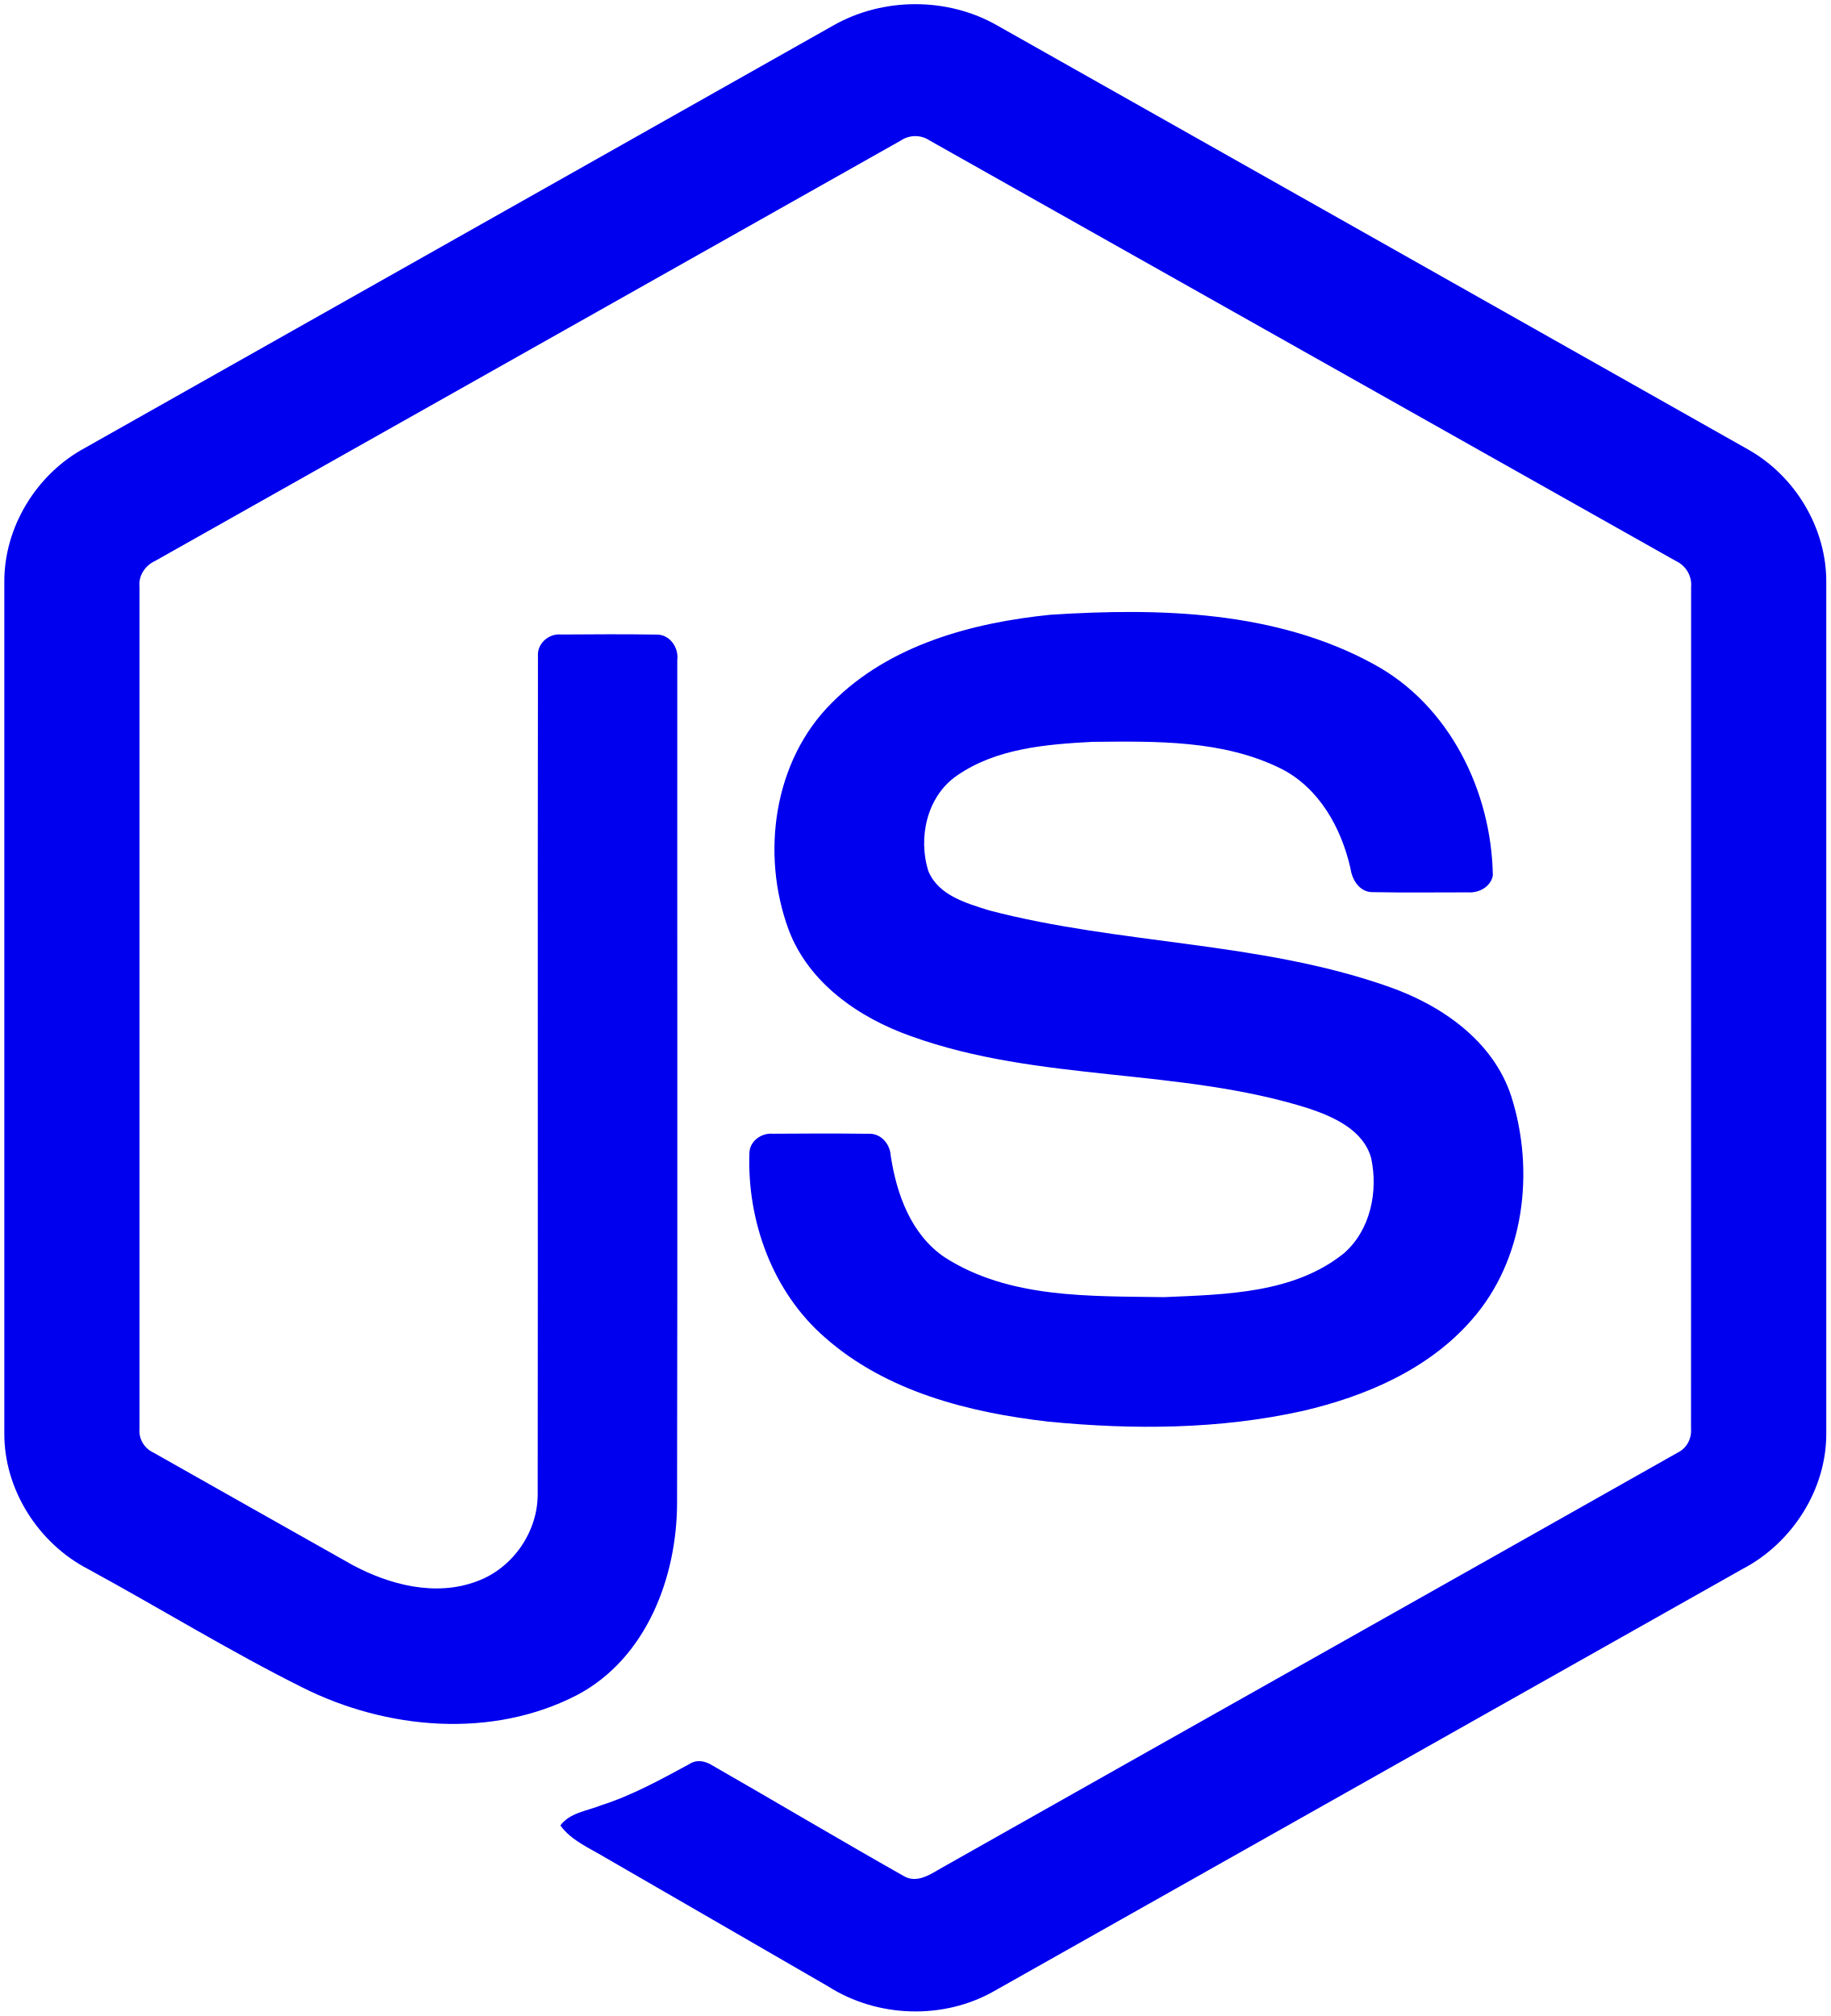
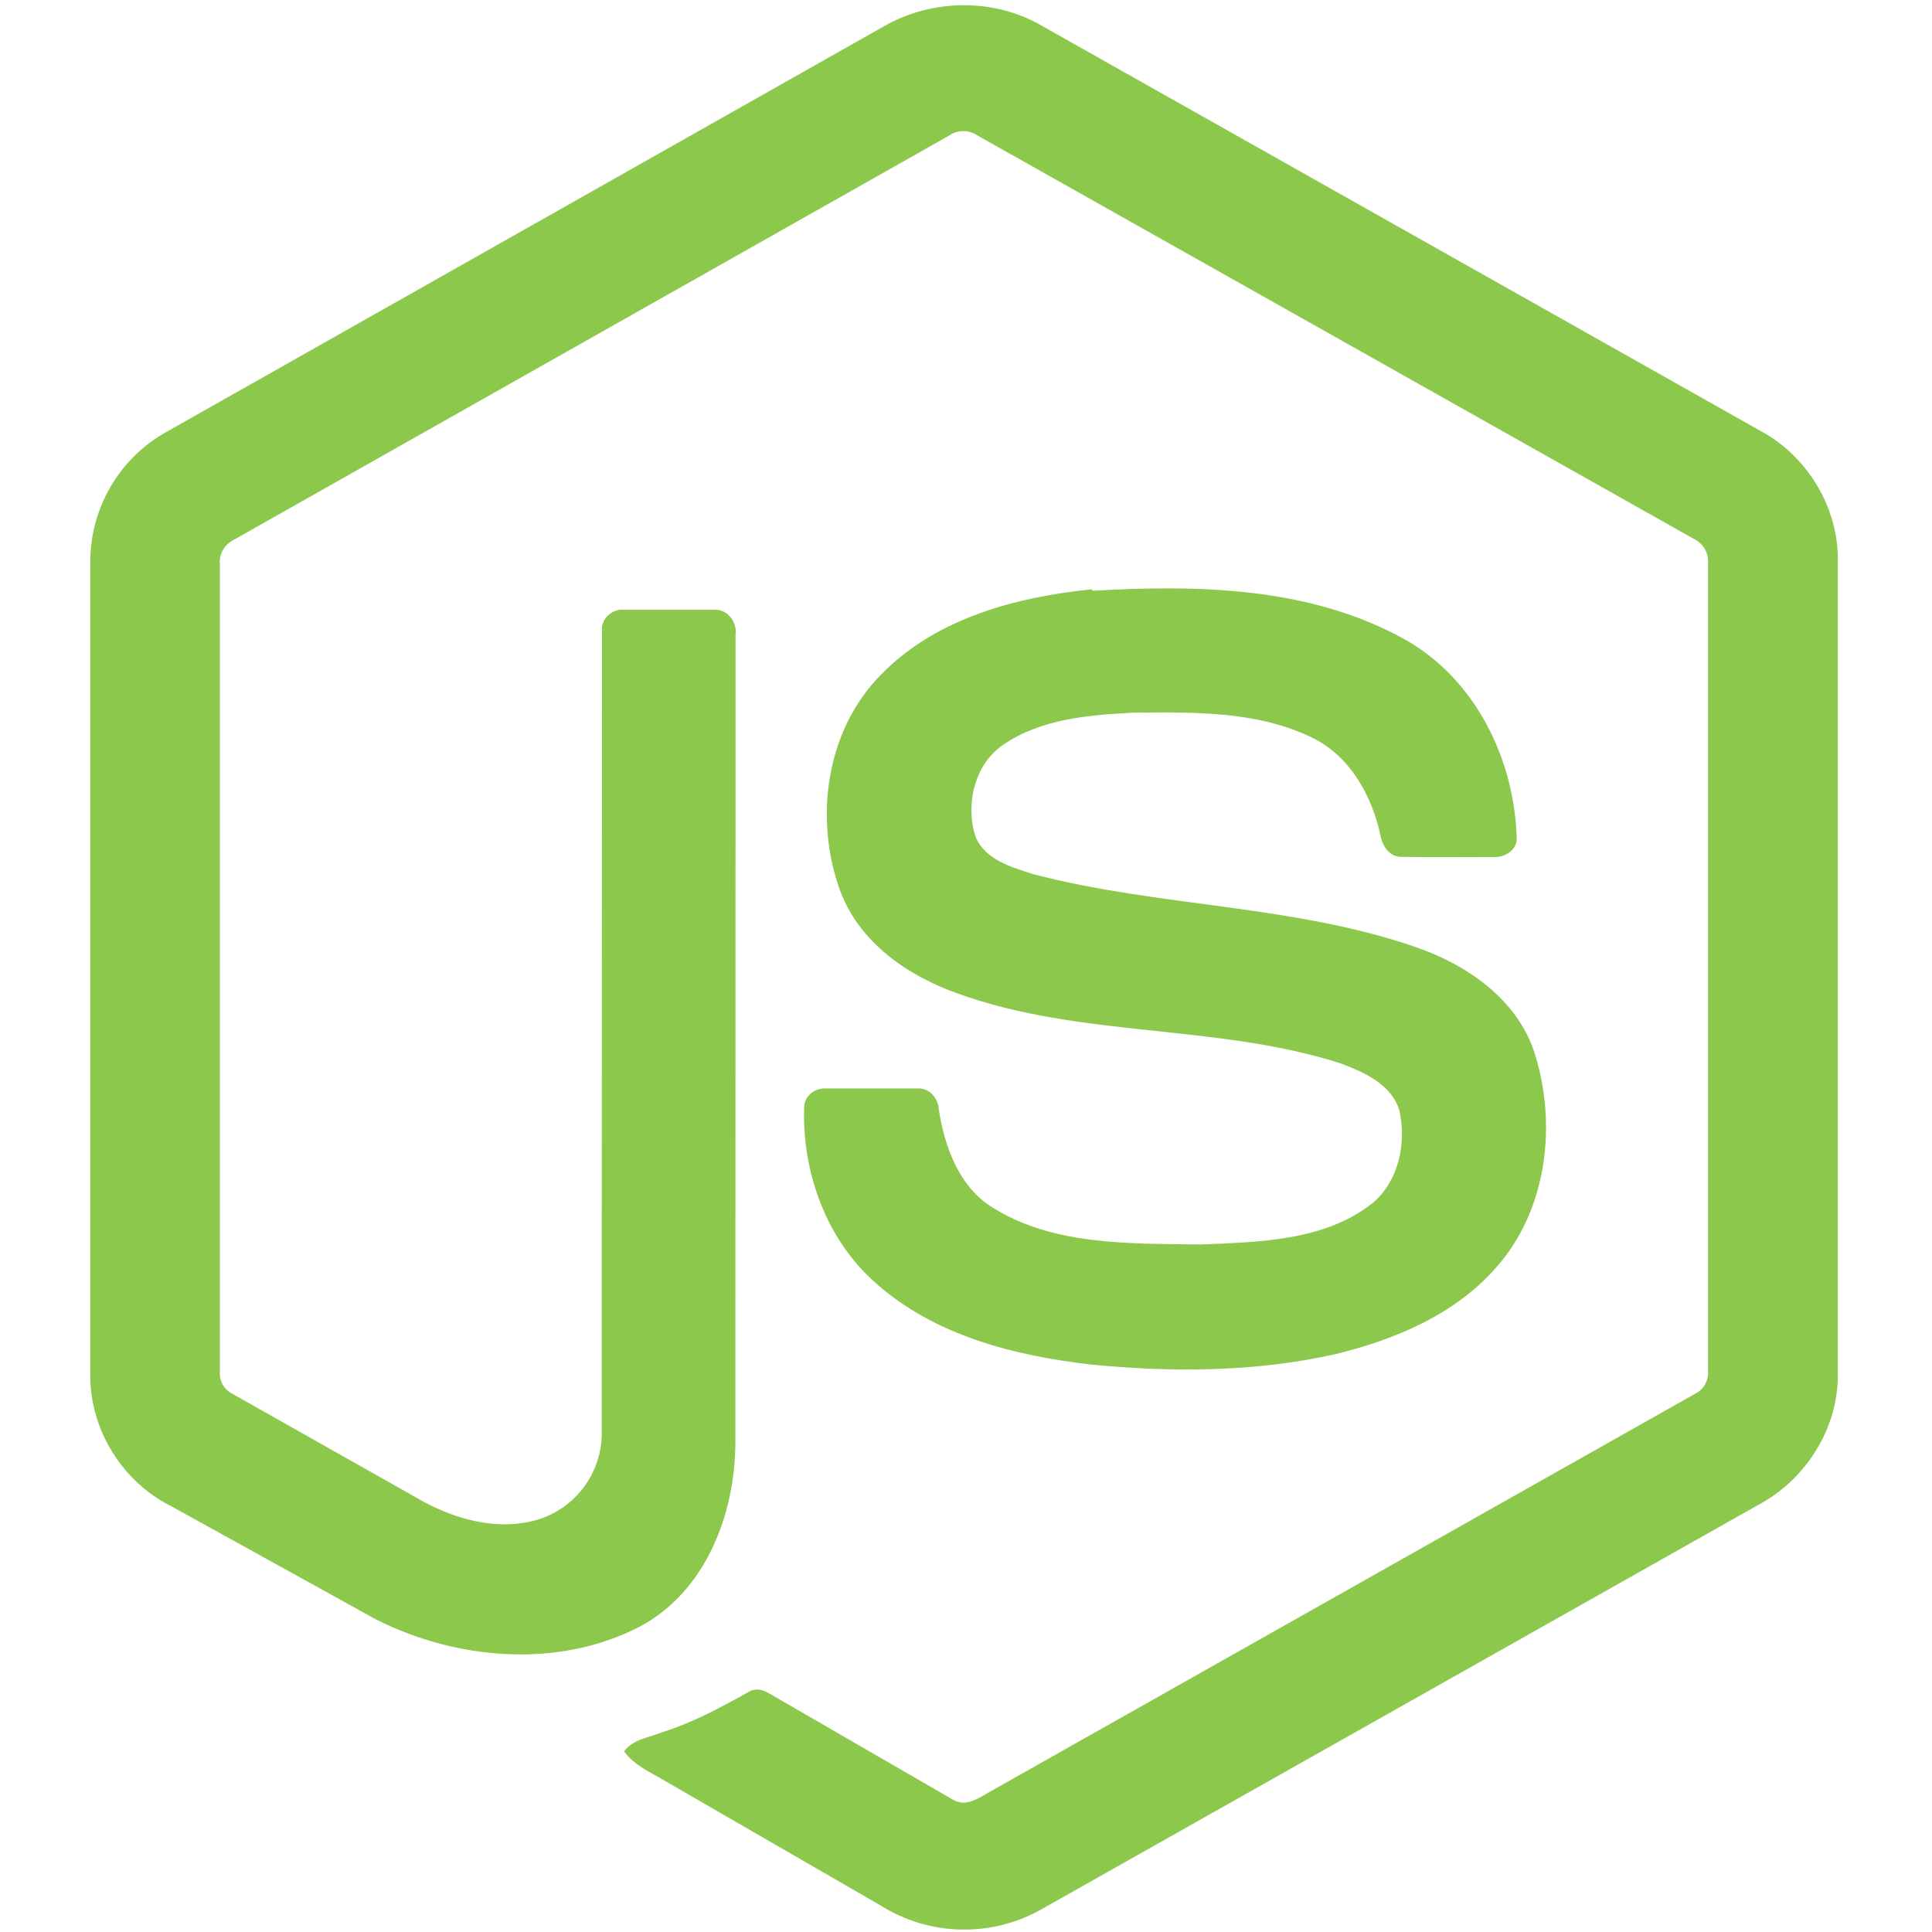
- <svg xmlns="http://www.w3.org/2000/svg" width="2270" height="2500" viewBox="0 0 256 282" preserveAspectRatio="xMinYMin meet">
-   <g fill="#0000ee">
-     <path d="M116.504 3.58c6.962-3.985 16.03-4.003 22.986 0 34.995 19.774 70.001 39.517 104.99 59.303 6.581 3.707 10.983 11.031 10.916 18.614v118.968c.049 7.897-4.788 15.396-11.731 19.019-34.88 19.665-69.742 39.354-104.616 59.019-7.106 4.063-16.356 3.75-23.24-.646-10.457-6.062-20.932-12.094-31.39-18.15-2.137-1.274-4.546-2.288-6.055-4.36 1.334-1.798 3.719-2.022 5.657-2.807 4.365-1.388 8.374-3.616 12.384-5.778 1.014-.694 2.252-.428 3.224.193 8.942 5.127 17.805 10.403 26.777 15.481 1.914 1.105 3.852-.362 5.488-1.274 34.228-19.345 68.498-38.617 102.72-57.968 1.268-.61 1.969-1.956 1.866-3.345.024-39.245.006-78.497.012-117.742.145-1.576-.767-3.025-2.192-3.67-34.759-19.575-69.5-39.18-104.253-58.76a3.621 3.621 0 0 0-4.094-.006C91.2 39.257 56.465 58.88 21.712 78.454c-1.42.646-2.373 2.071-2.204 3.653.006 39.245 0 78.497 0 117.748a3.329 3.329 0 0 0 1.89 3.303c9.274 5.259 18.56 10.481 27.84 15.722 5.228 2.814 11.647 4.486 17.407 2.33 5.083-1.823 8.646-7.01 8.549-12.407.048-39.016-.024-78.038.036-117.048-.127-1.732 1.516-3.163 3.2-3 4.456-.03 8.918-.06 13.374.012 1.86-.042 3.14 1.823 2.91 3.568-.018 39.263.048 78.527-.03 117.79.012 10.464-4.287 21.85-13.966 26.97-11.924 6.177-26.662 4.867-38.442-1.056-10.198-5.09-19.93-11.097-29.947-16.55C5.368 215.886.555 208.357.604 200.466V81.497c-.073-7.74 4.504-15.197 11.29-18.85C46.768 42.966 81.636 23.27 116.504 3.58z" />
-     <path d="M146.928 85.99c15.21-.979 31.493-.58 45.18 6.913 10.597 5.742 16.472 17.793 16.659 29.566-.296 1.588-1.956 2.464-3.472 2.355-4.413-.006-8.827.06-13.24-.03-1.872.072-2.96-1.654-3.195-3.309-1.268-5.633-4.34-11.212-9.642-13.929-8.139-4.075-17.576-3.87-26.451-3.785-6.479.344-13.446.905-18.935 4.715-4.214 2.886-5.494 8.712-3.99 13.404 1.418 3.369 5.307 4.456 8.489 5.458 18.33 4.794 37.754 4.317 55.734 10.626 7.444 2.572 14.726 7.572 17.274 15.366 3.333 10.446 1.872 22.932-5.56 31.318-6.027 6.901-14.805 10.657-23.56 12.697-11.647 2.597-23.734 2.663-35.562 1.51-11.122-1.268-22.696-4.19-31.282-11.768-7.342-6.375-10.928-16.308-10.572-25.895.085-1.619 1.697-2.748 3.248-2.615 4.444-.036 8.888-.048 13.332.006 1.775-.127 3.091 1.407 3.182 3.08.82 5.367 2.837 11 7.517 14.182 9.032 5.827 20.365 5.428 30.707 5.591 8.568-.38 18.186-.495 25.178-6.158 3.689-3.23 4.782-8.634 3.785-13.283-1.08-3.925-5.186-5.754-8.712-6.95-18.095-5.724-37.736-3.647-55.656-10.12-7.275-2.571-14.31-7.432-17.105-14.906-3.9-10.578-2.113-23.662 6.098-31.765 8.006-8.06 19.563-11.164 30.551-12.275z" />
-   </g>
+ <svg xmlns="http://www.w3.org/2000/svg" width="64" height="64" viewBox="0 0 32 32" preserveAspectRatio="xMidYMid" fill="#8cc84b">
+   <path d="M14.656.427c.8-.453 1.82-.455 2.6 0L29.2 7.16c.747.42 1.247 1.253 1.24 2.114v13.5c.005.897-.544 1.748-1.332 2.16l-11.88 6.702a2.6 2.6 0 0 1-2.639-.073l-3.565-2.06c-.243-.145-.516-.26-.688-.495.152-.204.422-.23.642-.32.496-.158.95-.4 1.406-.656.115-.08.256-.05.366.022l3.04 1.758c.217.125.437-.04.623-.145l11.665-6.583c.144-.07.224-.222.212-.38V9.334c.016-.18-.087-.344-.25-.417L16.19 2.244a.41.41 0 0 0-.465-.001L3.892 8.93c-.16.073-.27.235-.25.415v13.37c-.014.158.07.307.215.375l3.162 1.785c.594.32 1.323.5 1.977.265a1.5 1.5 0 0 0 .971-1.409l.003-13.29c-.014-.197.172-.36.363-.34h1.52c.2-.005.357.207.33.405L12.18 23.88c.001 1.188-.487 2.48-1.586 3.063-1.354.7-3.028.553-4.366-.12l-3.4-1.88c-.8-.4-1.337-1.264-1.332-2.16v-13.5a2.46 2.46 0 0 1 1.282-2.141L14.656.427zM18.1 9.785c1.727-.1 3.576-.066 5.13.785 1.203.652 1.87 2.02 1.892 3.358-.034.18-.222.28-.394.267-.5-.001-1.002.007-1.504-.003-.213.008-.336-.188-.363-.376-.144-.64-.493-1.273-1.095-1.582-.924-.463-1.996-.44-3.004-.43-.736.04-1.527.103-2.15.535-.48.328-.624 1-.453 1.522.16.383.603.506.964.62 2.082.544 4.287.5 6.33 1.207.845.292 1.672.86 1.962 1.745.378 1.186.213 2.604-.63 3.556-.684.784-1.68 1.2-2.675 1.442-1.323.295-2.695.302-4.038.17-1.263-.144-2.577-.476-3.552-1.336-.834-.724-1.24-1.852-1.2-2.94.01-.184.193-.312.37-.297h1.5c.202-.014.35.16.36.35.093.6.322 1.25.854 1.6 1.026.662 2.313.616 3.487.635.973-.043 2.065-.056 2.86-.7.42-.367.543-.98.43-1.508-.123-.446-.6-.653-1-.8-2.055-.65-4.285-.414-6.32-1.15-.826-.292-1.625-.844-1.942-1.693-.443-1.2-.24-2.687.693-3.607.9-.915 2.22-1.268 3.47-1.394z" />
</svg>
